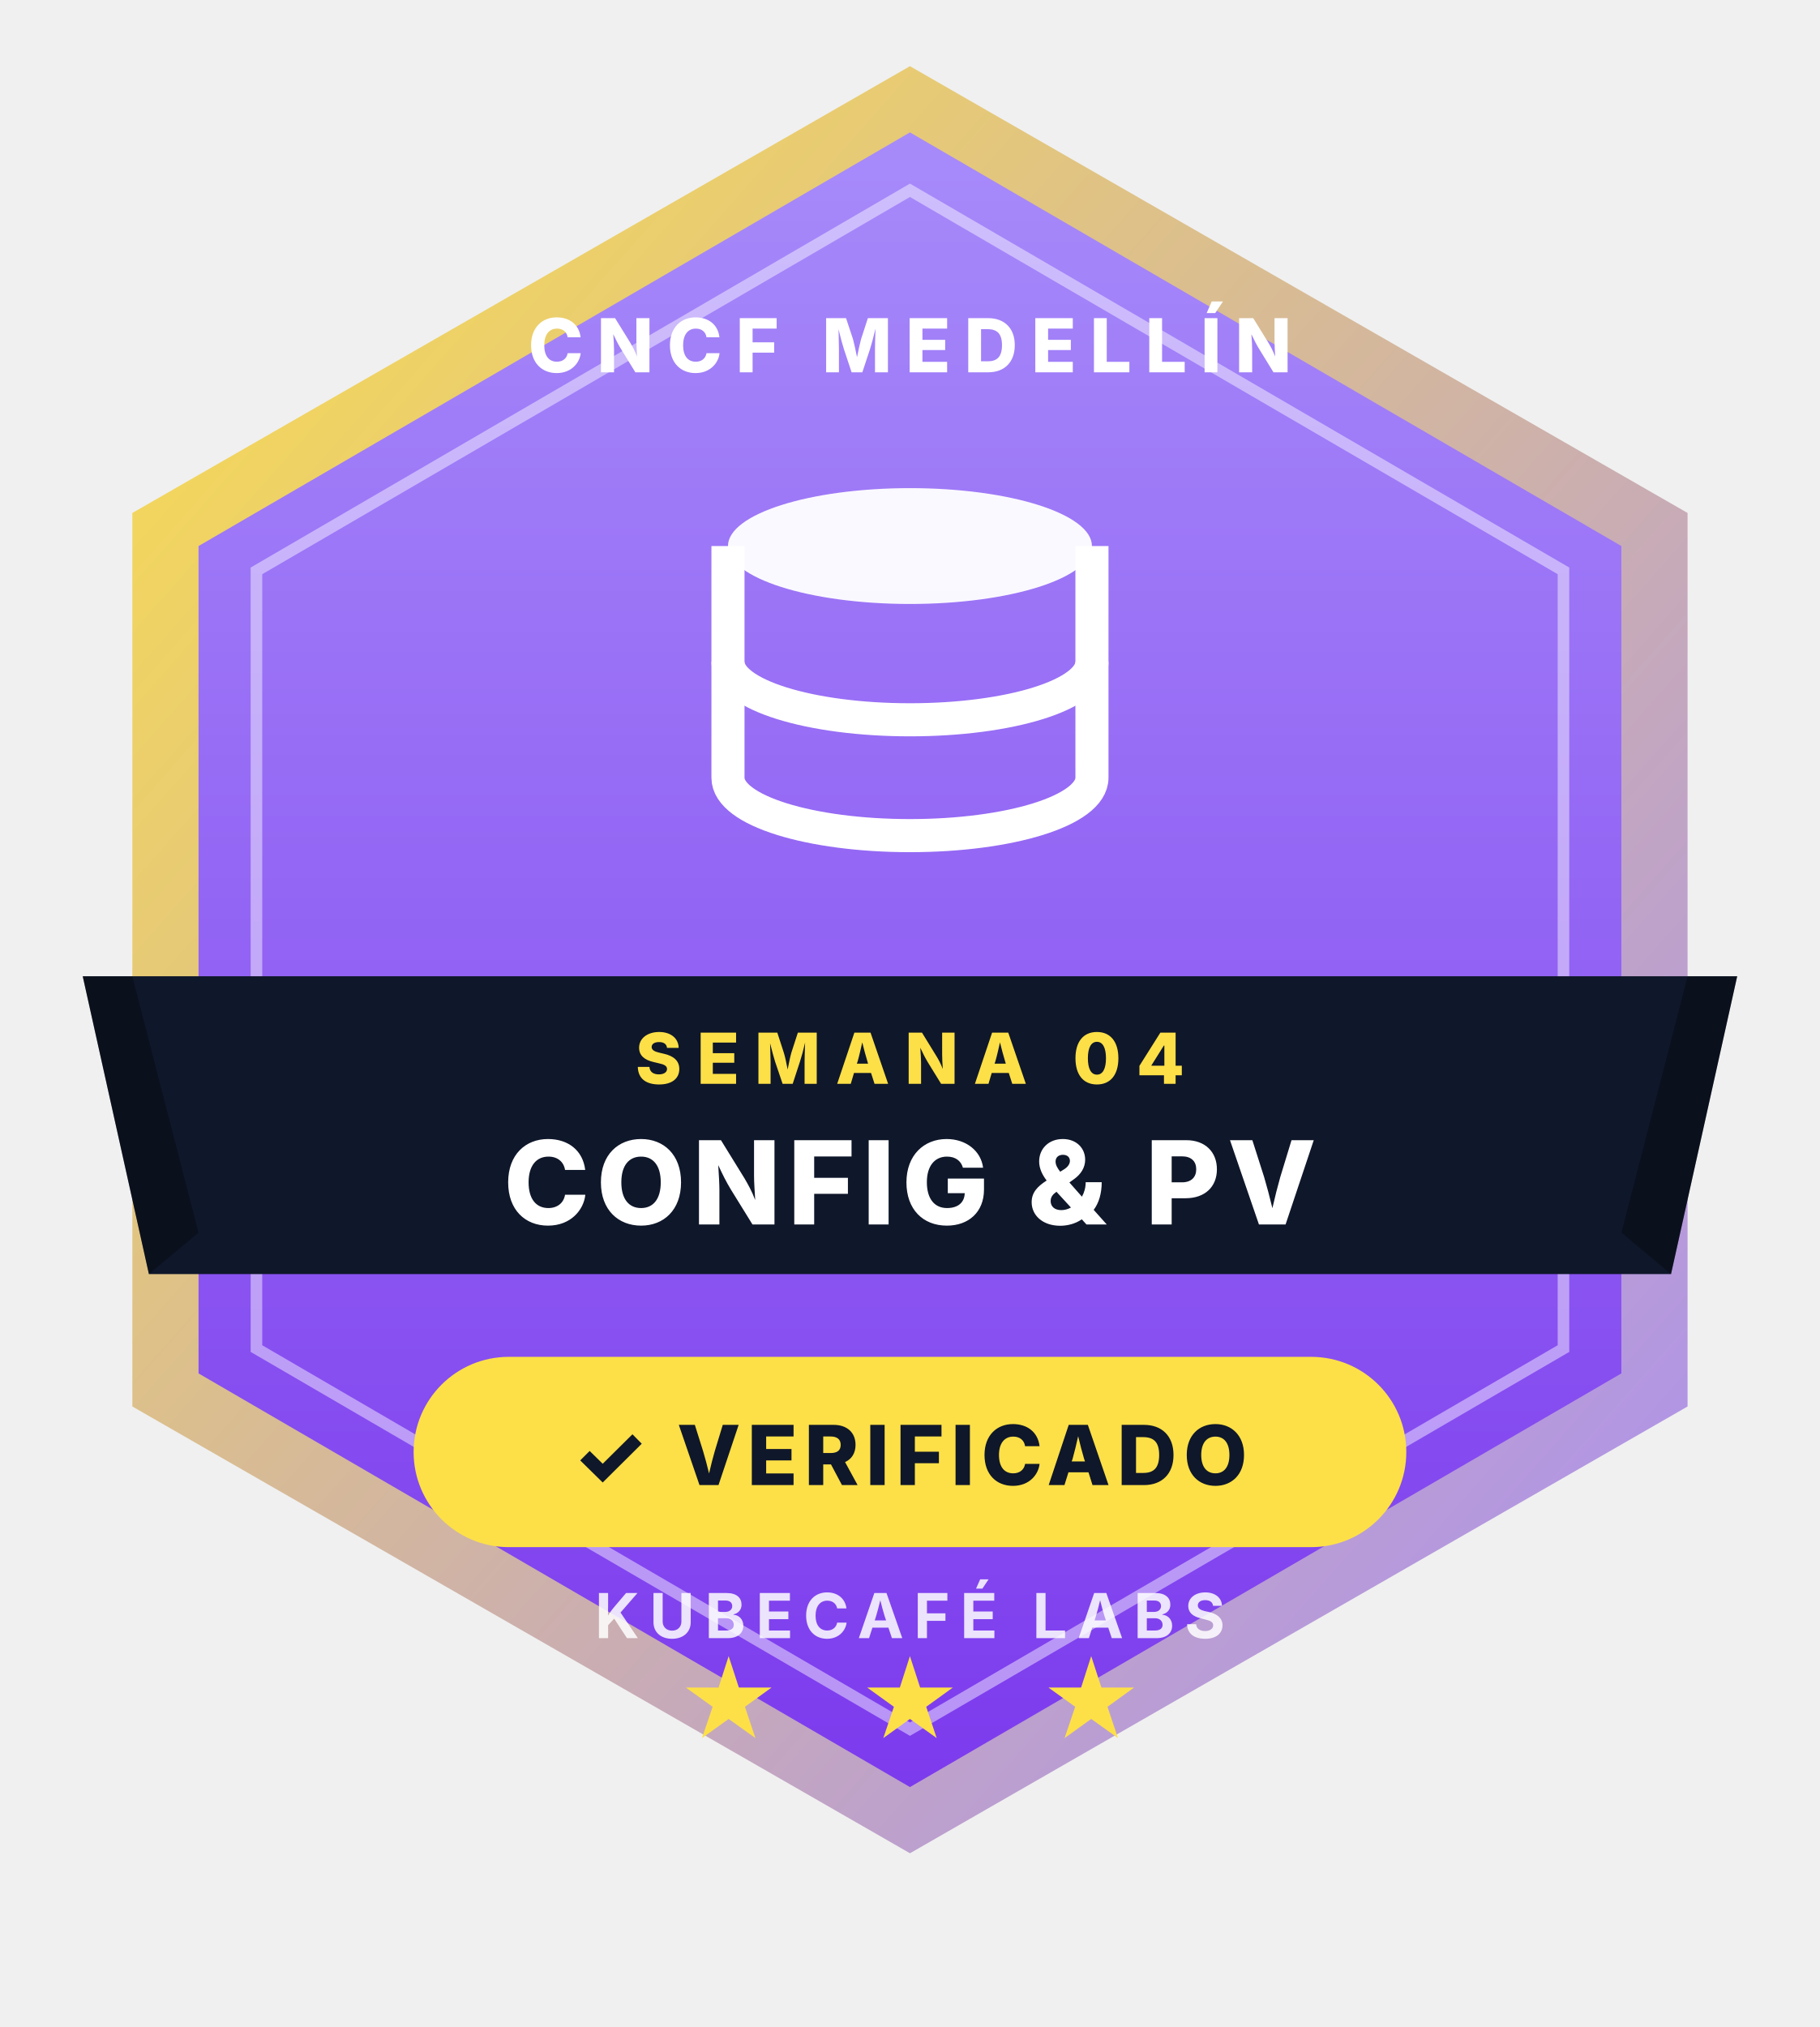
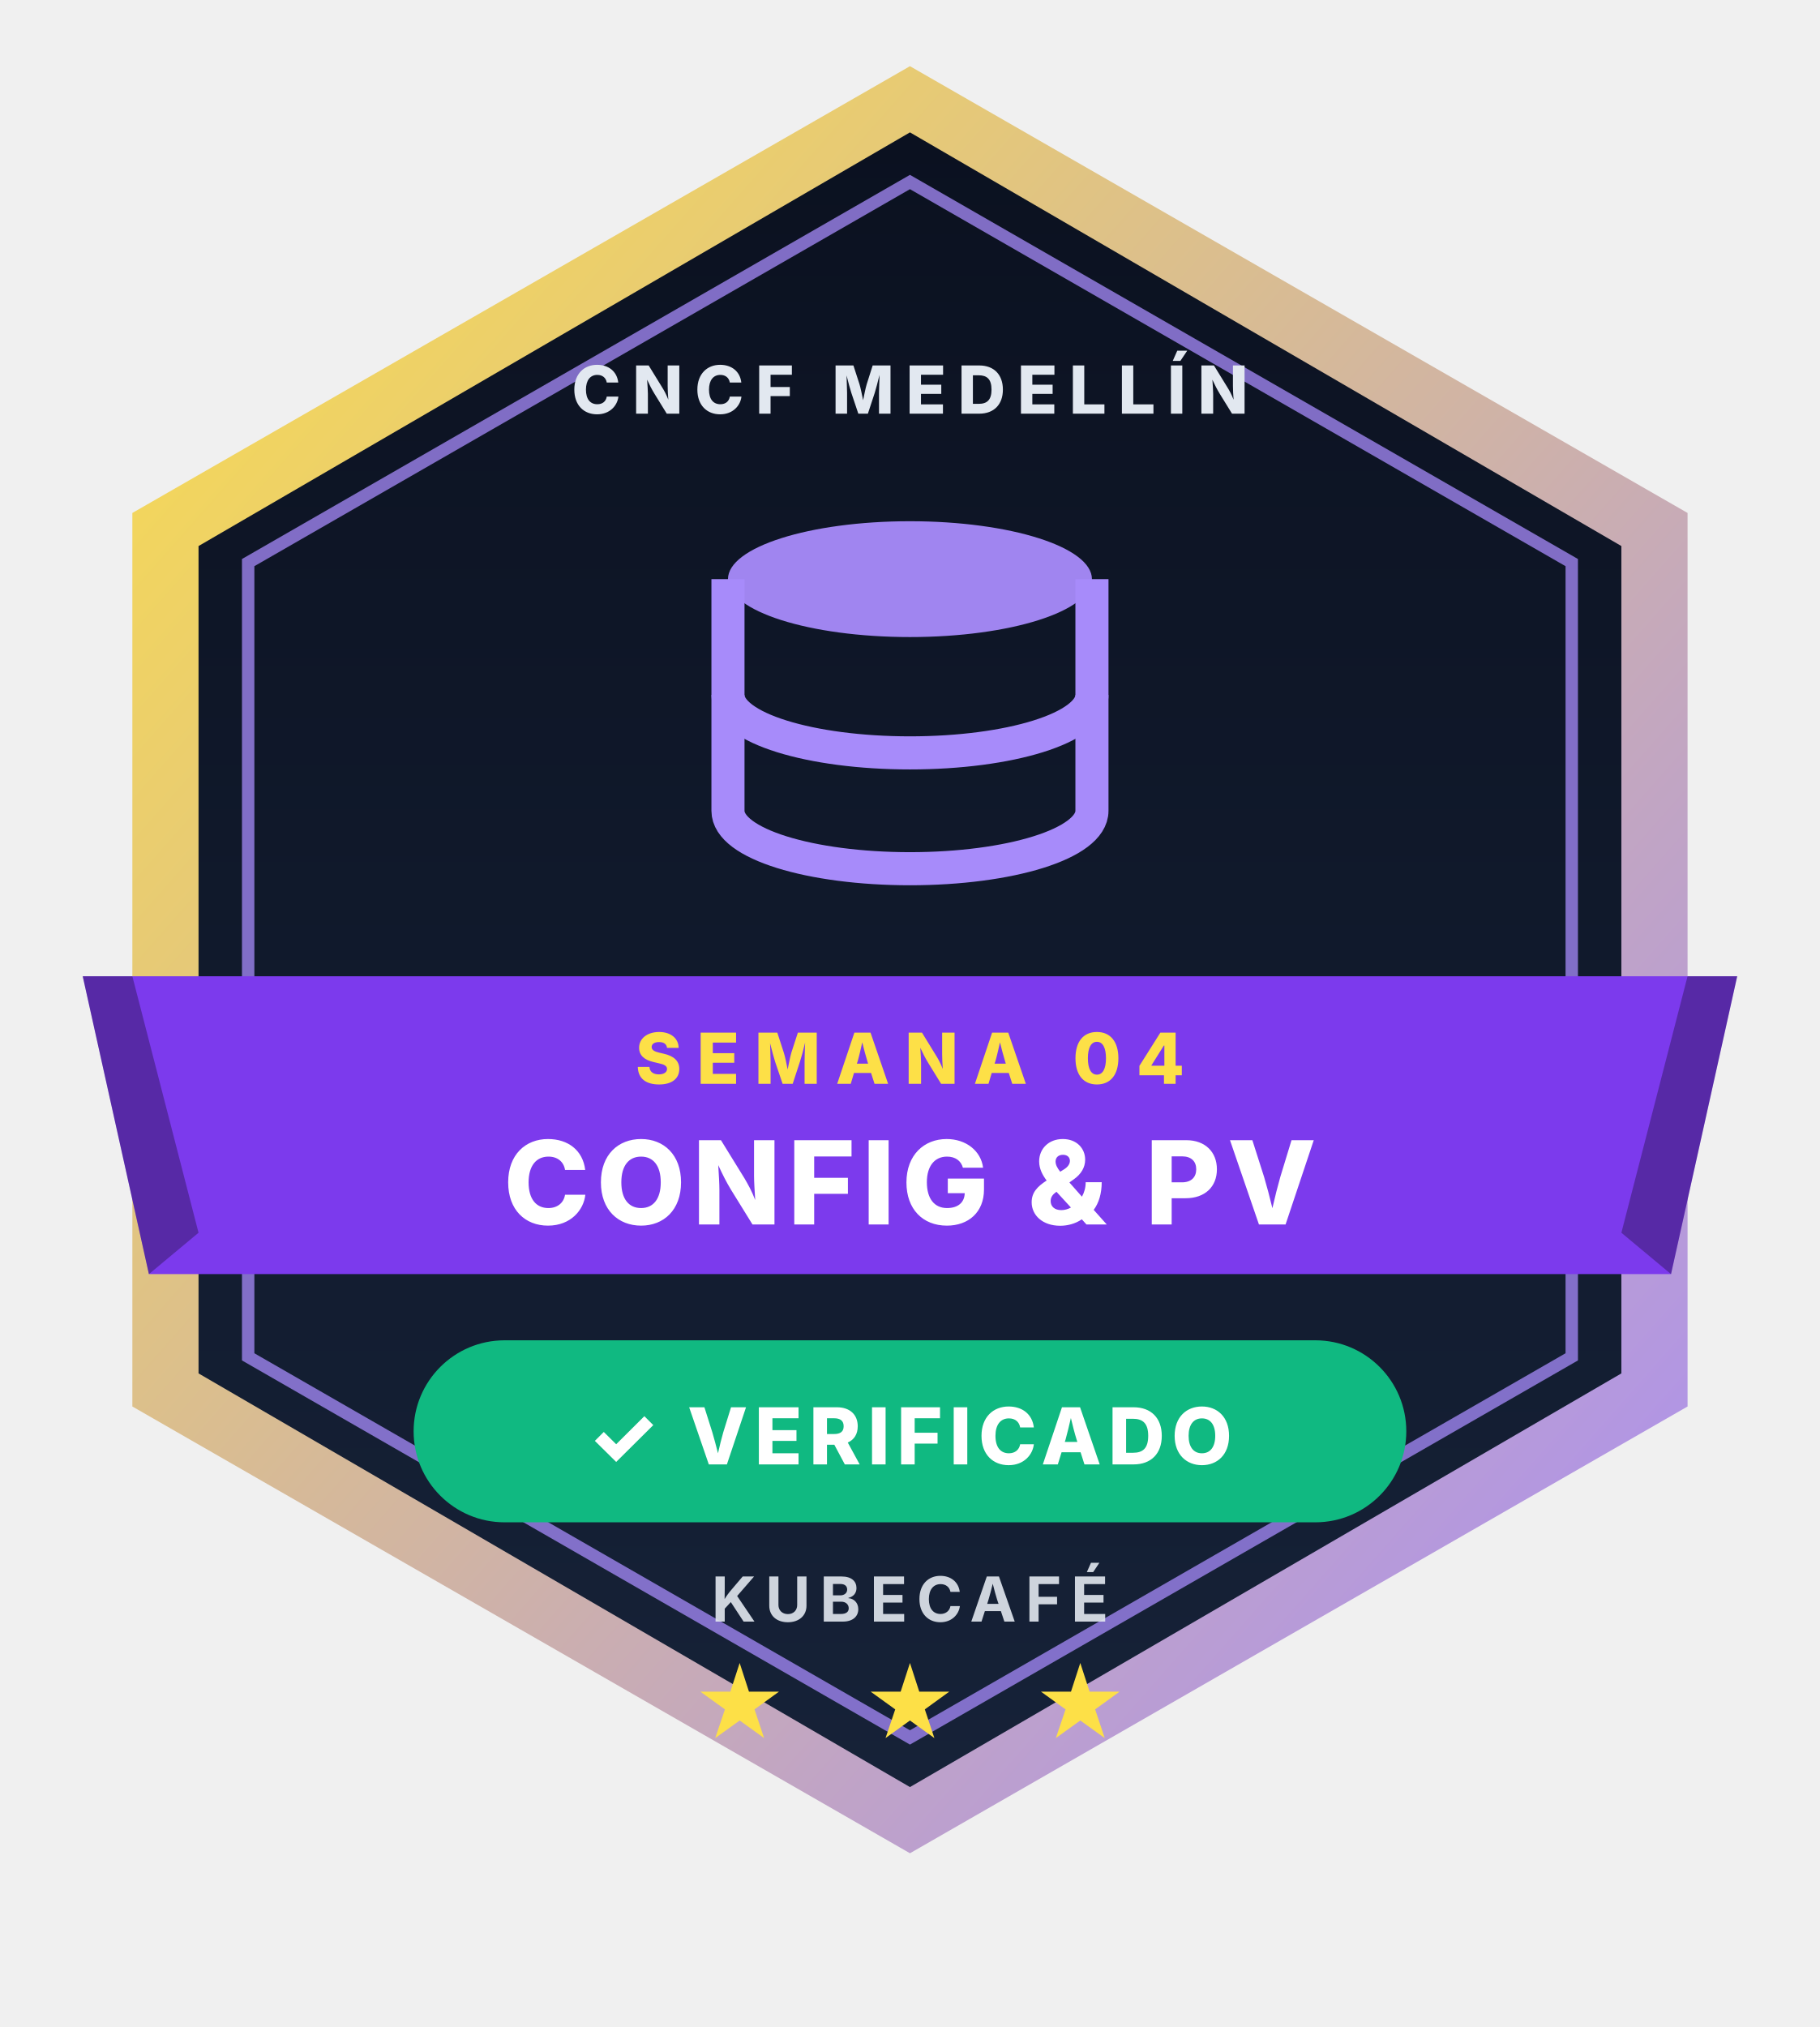
<svg xmlns="http://www.w3.org/2000/svg" viewBox="0 0 220 245" width="220" height="245">
  <defs>
    <linearGradient id="b_semana-04_completado" x1="0%" y1="0%" x2="100%" y2="100%">
      <stop offset="0%" stop-color="#FDE047" />
      <stop offset="100%" stop-color="#A78BFA" />
    </linearGradient>
    <linearGradient id="bg_semana-04_completado" x1="0%" y1="0%" x2="0%" y2="100%">
-       <stop offset="0%" stop-color="#A78BFA" />
-       <stop offset="100%" stop-color="#7C3AED" />
+       <stop offset="0%" stop-color="#0B1120" />
+       <stop offset="100%" stop-color="#162238" />
    </linearGradient>
  </defs>
  <g opacity="1">
    <polygon points="110,8 204,62 204,170 110,224 16,170 16,62" fill="url(#b_semana-04_completado)" />
    <polygon points="110,16 196,66 196,166 110,216 24,166 24,66" fill="url(#bg_semana-04_completado)" />
-     <polygon points="110,23 189,69 189,163 110,209 31,163 31,69" fill="none" stroke="#FFFFFF" stroke-width="1.4" stroke-opacity="0.45" />
-     <text x="110" y="45" text-anchor="middle" font-family="system-ui,-apple-system,sans-serif" font-size="9" font-weight="800" fill="#FFFFFF" letter-spacing="1.6">CNCF MEDELLÍN</text>
-     <g color="#FFFFFF">
+     <polygon points="110,22 190,68 190,164 110,210 30,164 30,68" fill="none" stroke="#A78BFA" stroke-width="1.5" stroke-opacity="0.75" />
+     <text x="110" y="50" text-anchor="middle" font-family="system-ui,-apple-system,sans-serif" font-size="8" font-weight="800" fill="#E2E8F0" letter-spacing="1.4">CNCF MEDELLÍN</text>
+     <g color="#A78BFA" transform="translate(0, 4)">
      <ellipse cx="110" cy="66" rx="22" ry="7" fill="currentColor" opacity="0.95" />
      <path d="M88 66 v14 c0 4 10 7 22 7 s22 -3 22 -7 v-14" fill="none" stroke="currentColor" stroke-width="4" />
      <path d="M88 80 v14 c0 4 10 7 22 7 s22 -3 22 -7 v-14" fill="none" stroke="currentColor" stroke-width="4" />
    </g>
-     <polygon points="10,118 210,118 202,154 18,154" fill="#0F172A" />
+     <polygon points="10,118 210,118 202,154 18,154" fill="#7C3AED" />
    <polygon points="10,118 18,154 24,149 16,118" fill="#000000" opacity="0.3" />
    <polygon points="210,118 202,154 196,149 204,118" fill="#000000" opacity="0.3" />
    <text x="110" y="131" text-anchor="middle" font-family="system-ui,-apple-system,sans-serif" font-size="8.5" font-weight="800" fill="#FDE047" letter-spacing="1.8">SEMANA 04</text>
    <text x="110" y="148" text-anchor="middle" font-family="system-ui,-apple-system,sans-serif" font-size="14" font-weight="800" fill="#FFFFFF" letter-spacing="0.8">CONFIG &amp; PV</text>
-     <rect x="50" y="164" width="120" height="23" rx="11.5" fill="#FDE047" />
-     <text x="110" y="179.5" text-anchor="middle" font-family="system-ui,-apple-system,sans-serif" font-size="10" font-weight="800" fill="#0F172A" letter-spacing="0.8">✓ VERIFICADO</text>
-     <text x="110" y="198" text-anchor="middle" font-family="system-ui,-apple-system,sans-serif" font-size="7.5" font-weight="700" fill="#FFFFFF" opacity="0.85" letter-spacing="1.2">KUBECAFÉ LABS</text>
-     <text x="110" y="210" text-anchor="middle" font-family="system-ui,-apple-system,sans-serif" font-size="12" fill="#FDE047" letter-spacing="3">★ ★ ★</text>
+     <rect x="50" y="162" width="120" height="22" rx="11" fill="#10B981" />
+     <text x="110" y="177" text-anchor="middle" font-family="system-ui,-apple-system,sans-serif" font-size="9.5" font-weight="800" fill="#FFFFFF" letter-spacing="0.8">✓ VERIFICADO</text>
+     <text x="110" y="196" text-anchor="middle" font-family="system-ui,-apple-system,sans-serif" font-size="7.5" font-weight="700" fill="#E2E8F0" opacity="0.9" letter-spacing="1.1">KUBECAFÉ</text>
+     <text x="110" y="210" text-anchor="middle" font-family="system-ui,-apple-system,sans-serif" font-size="11" fill="#FDE047" letter-spacing="3">★ ★ ★</text>
  </g>
</svg>
